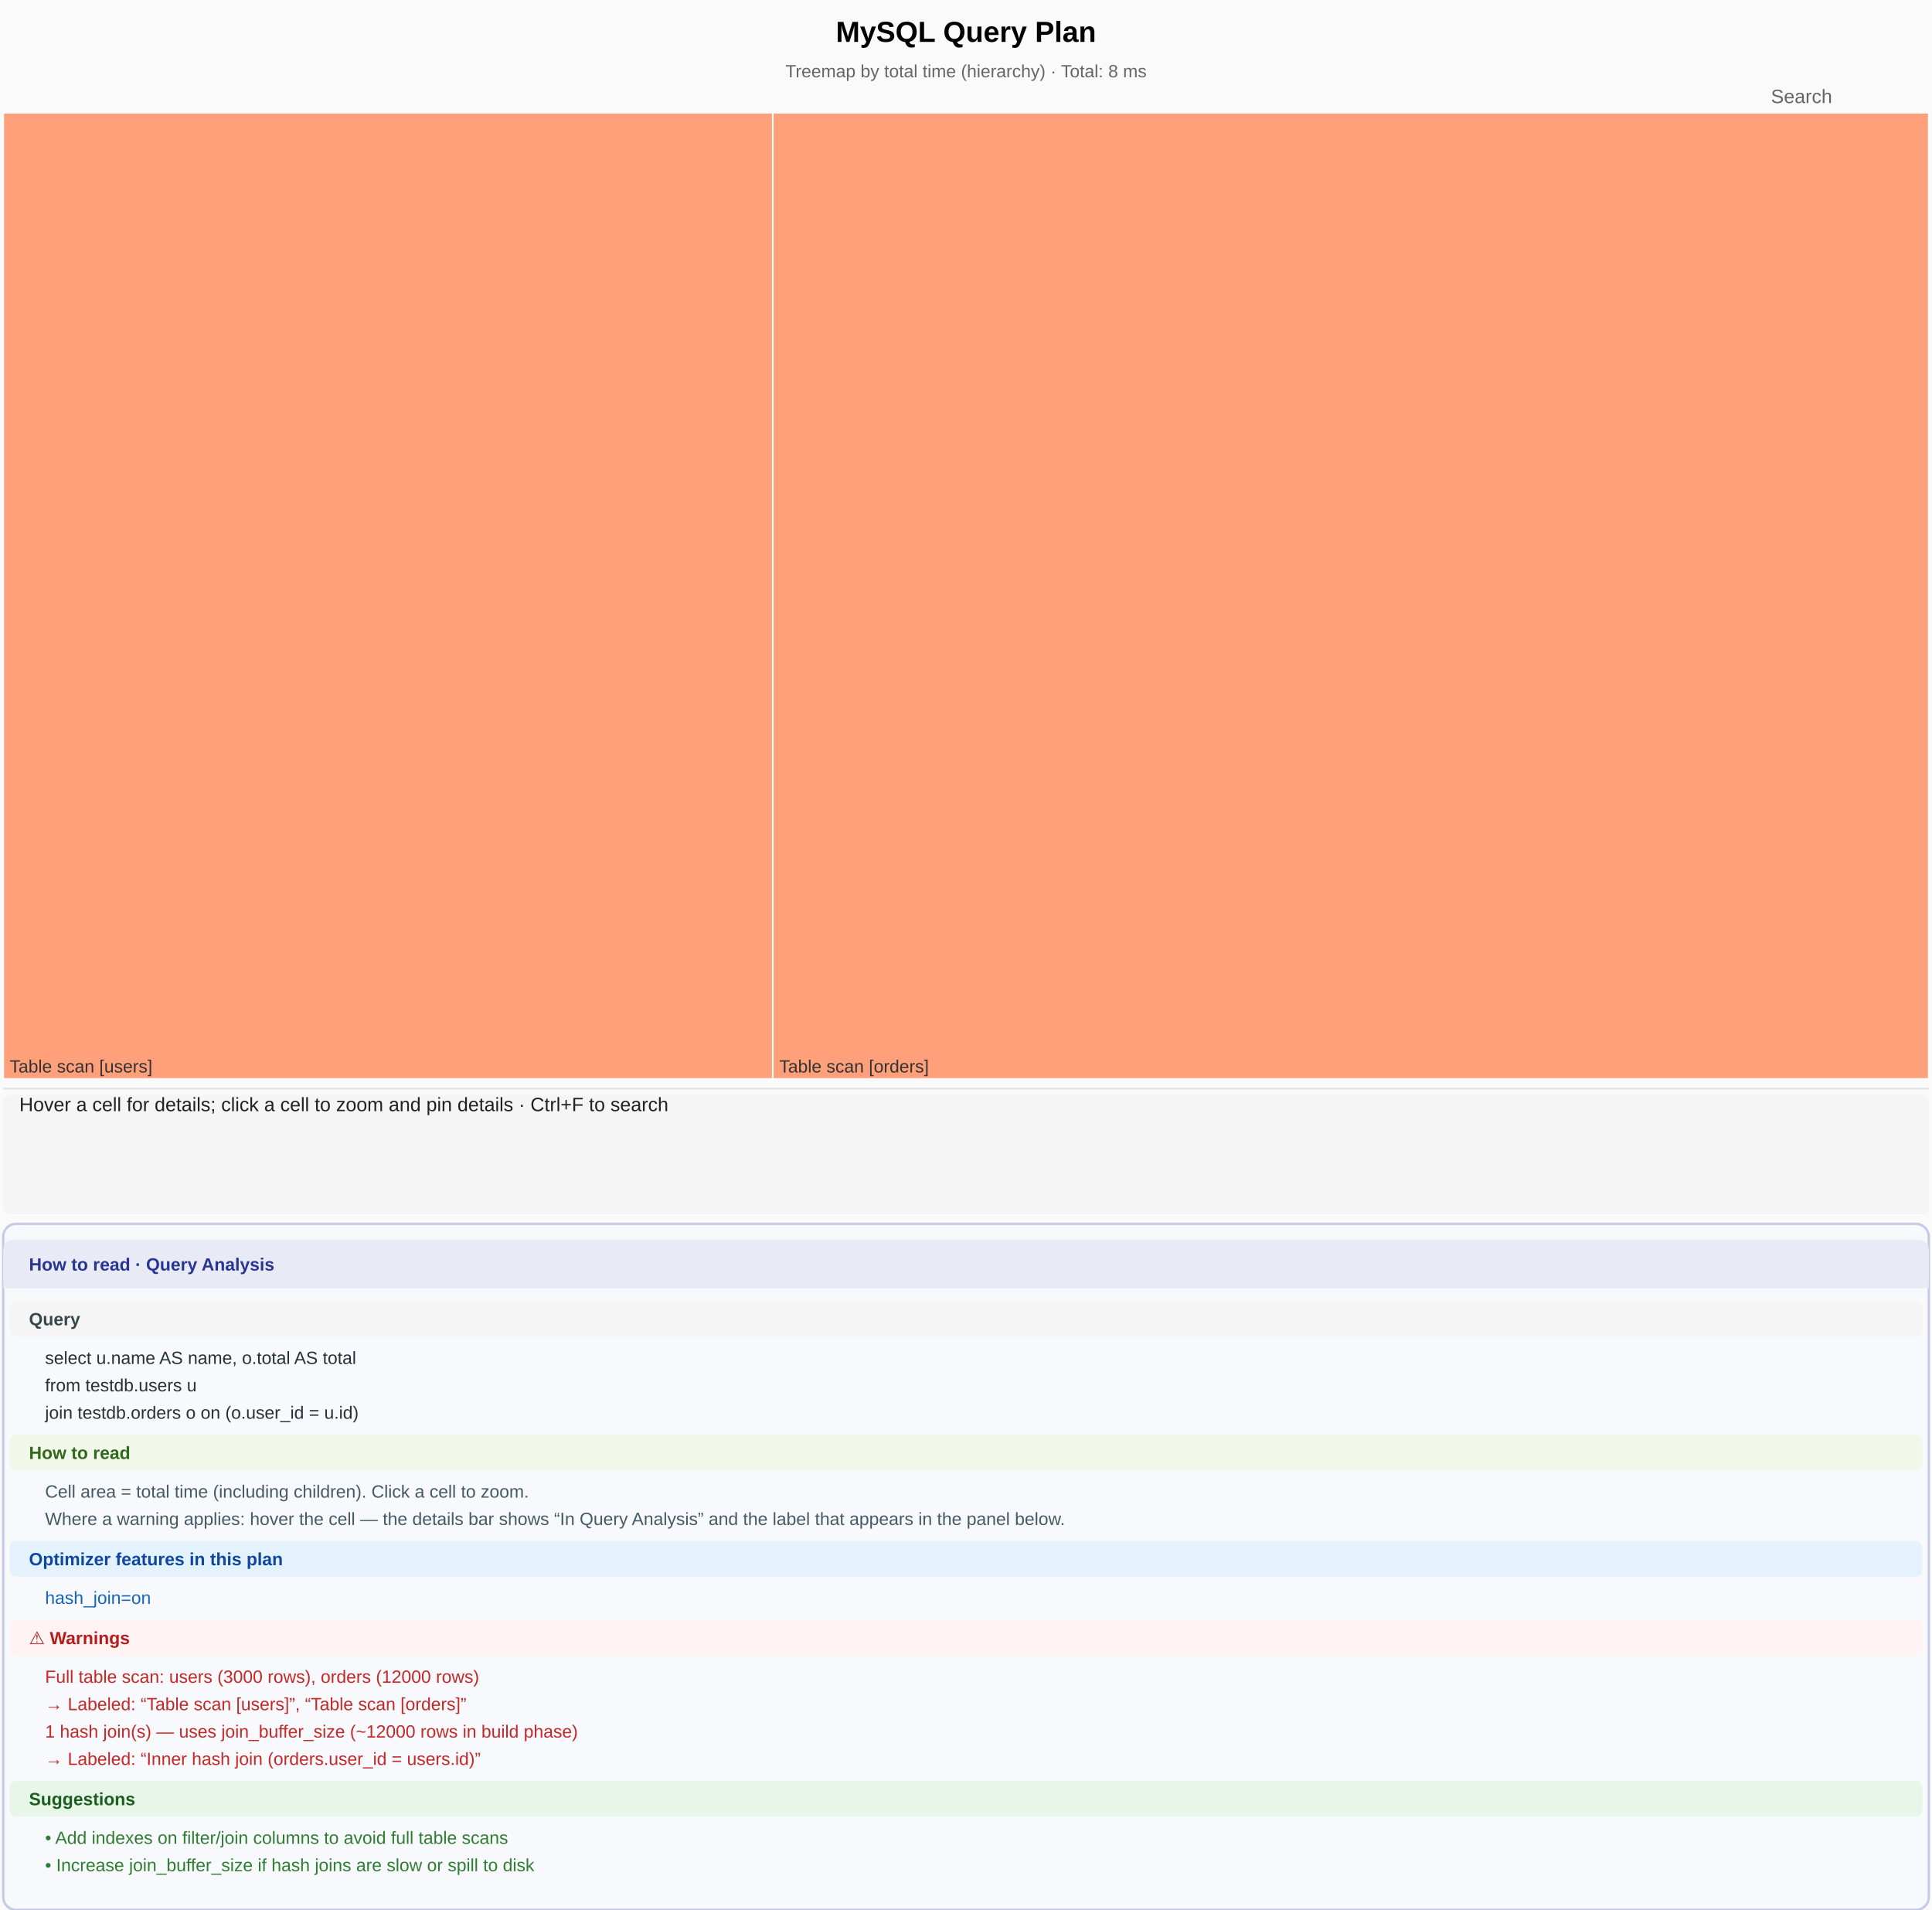
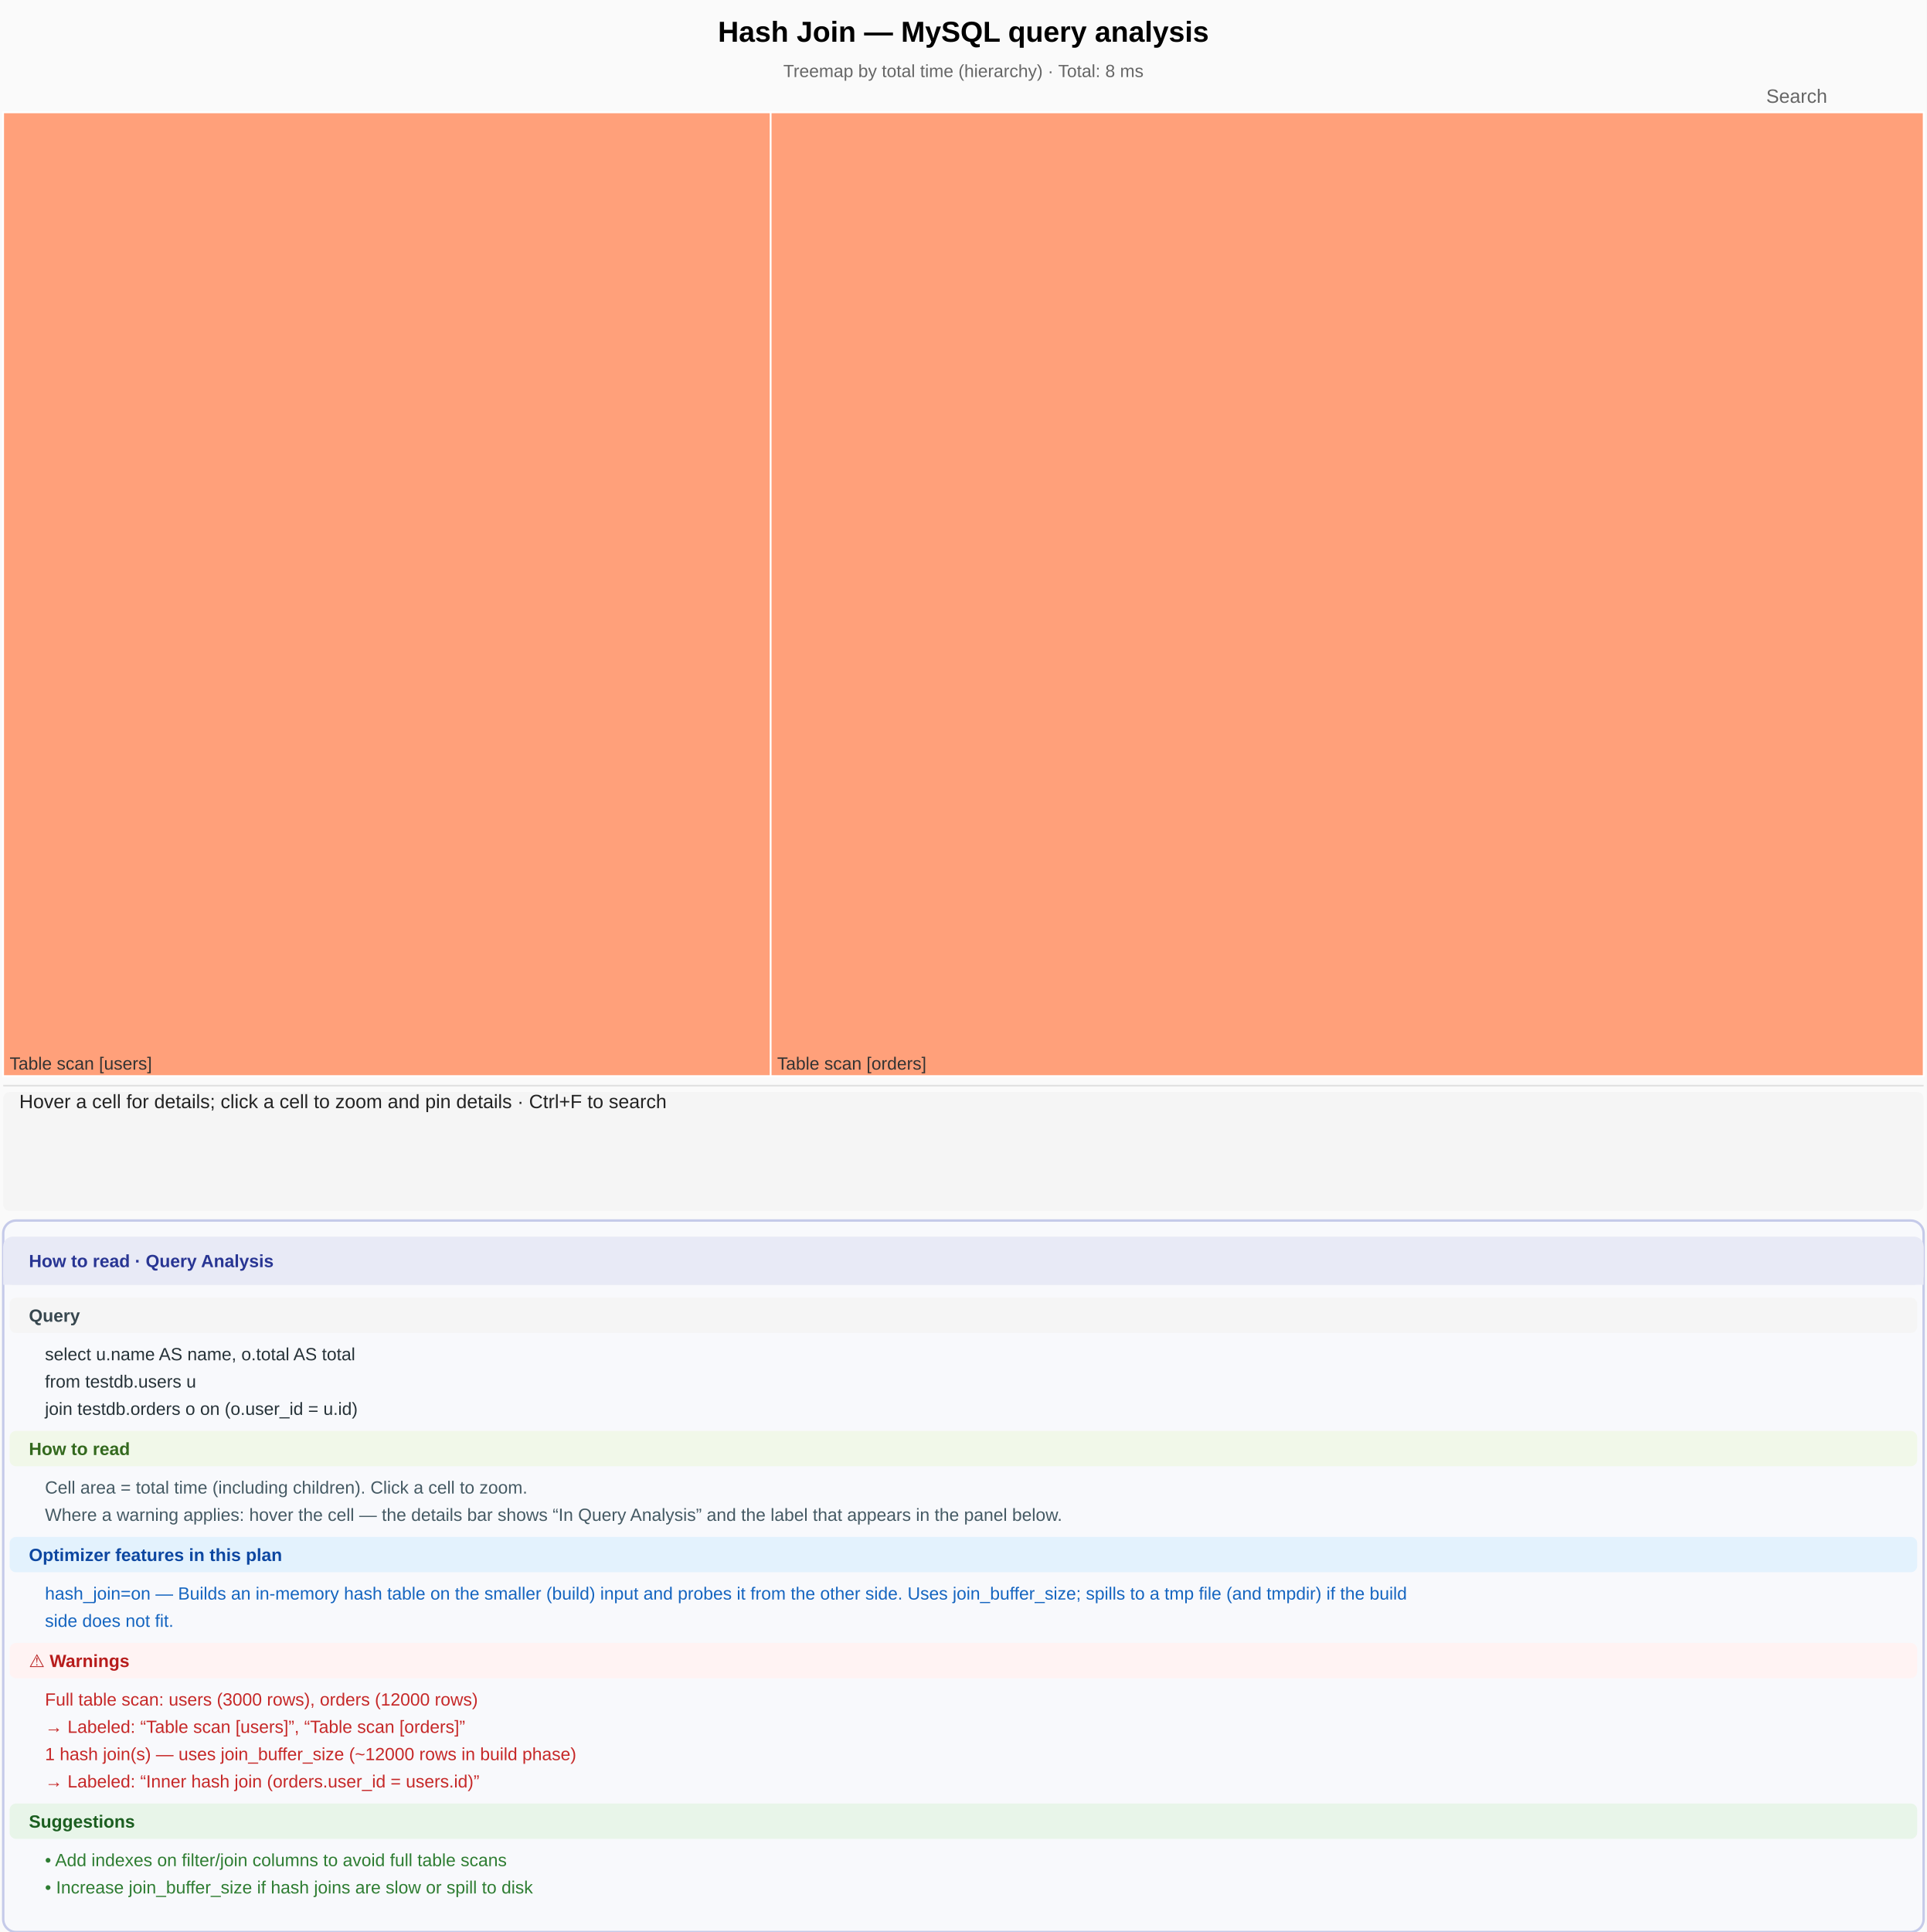
- <svg xmlns="http://www.w3.org/2000/svg" version="1.1" width="1200" height="1186">
+ <svg xmlns="http://www.w3.org/2000/svg" version="1.1" width="1200" height="1203" viewBox="0 0 1200 1203" style="max-width: 100%; height: auto;">
  <style>
  text { font-family: Arial, sans-serif; font-size: 11px; }
  .title { font-size: 18px; font-weight: bold; }
  .subtitle { font-size: 11px; fill: #666; }
  .treemap-cell { stroke: #fff; stroke-width: 1; cursor: pointer; }
  .treemap-cell:hover { opacity: 0.9; stroke: #333; stroke-width: 1.5; }
  .treemap-cell.in-query-analysis:hover { stroke: #c62828; stroke-width: 2.5; }
  .treemap-cell.highlight { stroke: rgb(230,0,230); stroke-width: 2; }
  .treemap-cell.zoomed { stroke: #111; stroke-width: 2; }
  #unzoom, #search { font-size: 12px; fill: #666; cursor: pointer; }
  #unzoom:hover, #search:hover { fill: #111; }
  #unzoom.hide { display: none; }
  .details-line { font-size: 12px; fill: #222; user-select: text; -webkit-user-select: text; }
  .details-line.dim { fill: #999; }
</style>
  <rect width="100%" height="100%" fill="#fafafa" />
-   <text x="600.0" y="26" text-anchor="middle" class="title">MySQL Query Plan</text>
+   <text x="600.0" y="26" text-anchor="middle" class="title">Hash Join — MySQL query analysis</text>
  <text x="600.0" y="48" text-anchor="middle" class="subtitle">Treemap by total time (hierarchy)  ·  Total: 8 ms</text>
  <text id="unzoom" class="hide" x="2" y="64" text-anchor="start">Reset Zoom</text>
  <text id="breadcrumb" x="600.0" y="64" text-anchor="middle" class="subtitle" />
  <text id="search" x="1138" y="64" text-anchor="end">Search</text>
  <g id="zoomable">
    <rect id="cell-0" class="treemap-cell in-query-analysis" x="2" y="70" width="1196" height="600" fill="rgb(255,99,71)" data-x="2" data-y="70" data-w="1196" data-h="600" data-label="Inner hash join (orders.user_id = users.id)" data-info="Inner hash join (orders.user_id = users.id)  ·  Self: 2 ms | Total: 8 ms  ·  Rows: 12000 | Loops: 1  ·  ⚠ In Query Analysis: 1 hash join(s) — uses join_buffer_size (~12000 rows in build phase)" data-analysis-msg="1 hash join(s) — uses join_buffer_size (~12000 rows in build phase)" />
    <text x="6" y="666" fill="#333" font-size="10" pointer-events="none">Inner hash join (orders.user...</text>
    <rect id="cell-1" class="treemap-cell in-query-analysis" x="2" y="70" width="478" height="600" fill="rgb(255,160,122)" data-x="2" data-y="70" data-w="478" data-h="600" data-label="Table scan [users]" data-info="Table scan [users]  ·  Self: 3 ms | Total: 3 ms  ·  Rows: 3000 | Loops: 1  ·  Table: users  ·  ⚠ In Query Analysis: Full table scan: users (3000 rows), orders (12000 rows)" data-analysis-msg="Full table scan: users (3000 rows), orders (12000 rows)" />
    <text x="6" y="666" fill="#333" font-size="10" pointer-events="none">Table scan [users]</text>
    <rect id="cell-2" class="treemap-cell in-query-analysis" x="480" y="70" width="718" height="600" fill="rgb(255,160,122)" data-x="480" data-y="70" data-w="718" data-h="600" data-label="Table scan [orders]" data-info="Table scan [orders]  ·  Self: 4 ms | Total: 4 ms  ·  Rows: 12000 | Loops: 1  ·  Table: orders  ·  ⚠ In Query Analysis: Full table scan: users (3000 rows), orders (12000 rows)" data-analysis-msg="Full table scan: users (3000 rows), orders (12000 rows)" />
    <text x="484" y="666" fill="#333" font-size="10" pointer-events="none">Table scan [orders]</text>
  </g>
  <line x1="2" y1="676" x2="1198" y2="676" stroke="#e0e0e0" stroke-width="1" />
  <rect x="2" y="680" width="1196" height="74" fill="#f5f5f5" rx="4" />
  <text id="details-l0" x="12" y="690" text-anchor="start" class="details-line">Hover a cell for details; click a cell to zoom and pin details  ·  Ctrl+F to search</text>
  <text id="details-l1" x="12" y="704" text-anchor="start" class="details-line" />
  <text id="details-l2" x="12" y="718" text-anchor="start" class="details-line" />
  <text id="details-l3" x="12" y="732" text-anchor="start" class="details-line" />
  <text id="details-l4" x="12" y="746" text-anchor="start" class="details-line" />
-   <rect x="2" y="760" width="1196" height="426" fill="#f8f9fc" stroke="#c5cae9" stroke-width="1.5" rx="8" />
+   <rect x="2" y="760" width="1196" height="443" fill="#f8f9fc" stroke="#c5cae9" stroke-width="1.5" rx="8" />
  <rect x="2" y="770" width="1196" height="30" fill="#e8eaf6" rx="6" />
  <rect x="2" y="776" width="1196" height="24" fill="#e8eaf6" />
  <text x="18" y="789" font-family="Arial,sans-serif" font-size="13" font-weight="bold" fill="#283593">How to read · Query Analysis</text>
  <rect x="6" y="808" width="1188" height="22" fill="#f5f5f5" rx="4" />
  <text x="18" y="823" font-family="Arial,sans-serif" font-size="11" font-weight="bold" fill="#37474f">Query</text>
  <text x="28" y="847" font-family="Courier New,Courier,monospace" font-size="11" fill="#263238">select u.name AS name, o.total AS total</text>
  <text x="28" y="864" font-family="Courier New,Courier,monospace" font-size="11" fill="#263238">from testdb.users u</text>
  <text x="28" y="881" font-family="Courier New,Courier,monospace" font-size="11" fill="#263238">  join testdb.orders o on (o.user_id = u.id)</text>
  <rect x="6" y="891" width="1188" height="22" fill="#f1f8e9" rx="4" />
  <text x="18" y="906" font-family="Arial,sans-serif" font-size="11" font-weight="bold" fill="#33691e">How to read</text>
  <text x="28" y="930" font-family="Arial,sans-serif" font-size="11" fill="#455a64">Cell area = total time (including children). Click a cell to zoom.</text>
  <text x="28" y="947" font-family="Arial,sans-serif" font-size="11" fill="#455a64">Where a warning applies: hover the cell — the details bar shows “In Query Analysis” and the label that appears in the panel below.</text>
  <rect x="6" y="957" width="1188" height="22" fill="#e3f2fd" rx="4" />
  <text x="18" y="972" font-family="Arial,sans-serif" font-size="11" font-weight="bold" fill="#0d47a1">Optimizer features in this plan</text>
-   <text x="28" y="996" font-family="Arial,sans-serif" font-size="11" fill="#1565c0">hash_join=on</text>
-   <rect x="6" y="1006" width="1188" height="22" fill="#fff3f3" rx="4" />
-   <text x="18" y="1021" font-family="Arial,sans-serif" font-size="11" font-weight="bold" fill="#b71c1c">⚠  Warnings</text>
-   <text x="28" y="1045" font-family="Arial,sans-serif" font-size="11" fill="#c62828">Full table scan: users (3000 rows), orders (12000 rows)</text>
-   <text x="28" y="1062" font-family="Arial,sans-serif" font-size="11" fill="#c62828">→ Labeled: “Table scan [users]”, “Table scan [orders]”</text>
-   <text x="28" y="1079" font-family="Arial,sans-serif" font-size="11" fill="#c62828">1 hash join(s) — uses join_buffer_size (~12000 rows in build phase)</text>
-   <text x="28" y="1096" font-family="Arial,sans-serif" font-size="11" fill="#c62828">→ Labeled: “Inner hash join (orders.user_id = users.id)”</text>
-   <rect x="6" y="1106" width="1188" height="22" fill="#e8f5e9" rx="4" />
-   <text x="18" y="1121" font-family="Arial,sans-serif" font-size="11" font-weight="bold" fill="#1b5e20">Suggestions</text>
-   <text x="28" y="1145" font-family="Arial,sans-serif" font-size="11" fill="#2e7d32">•  Add indexes on filter/join columns to avoid full table scans</text>
-   <text x="28" y="1162" font-family="Arial,sans-serif" font-size="11" fill="#2e7d32">•  Increase join_buffer_size if hash joins are slow or spill to disk</text>
+   <text x="28" y="996" font-family="Arial,sans-serif" font-size="11" fill="#1565c0">hash_join=on — Builds an in-memory hash table on the smaller (build) input and probes it from the other side. Uses join_buffer_size; spills to a tmp file (and tmpdir) if the build</text>
+   <text x="28" y="1013" font-family="Arial,sans-serif" font-size="11" fill="#1565c0">side does not fit.</text>
+   <rect x="6" y="1023" width="1188" height="22" fill="#fff3f3" rx="4" />
+   <text x="18" y="1038" font-family="Arial,sans-serif" font-size="11" font-weight="bold" fill="#b71c1c">⚠  Warnings</text>
+   <text x="28" y="1062" font-family="Arial,sans-serif" font-size="11" fill="#c62828">Full table scan: users (3000 rows), orders (12000 rows)</text>
+   <text x="28" y="1079" font-family="Arial,sans-serif" font-size="11" fill="#c62828">→ Labeled: “Table scan [users]”, “Table scan [orders]”</text>
+   <text x="28" y="1096" font-family="Arial,sans-serif" font-size="11" fill="#c62828">1 hash join(s) — uses join_buffer_size (~12000 rows in build phase)</text>
+   <text x="28" y="1113" font-family="Arial,sans-serif" font-size="11" fill="#c62828">→ Labeled: “Inner hash join (orders.user_id = users.id)”</text>
+   <rect x="6" y="1123" width="1188" height="22" fill="#e8f5e9" rx="4" />
+   <text x="18" y="1138" font-family="Arial,sans-serif" font-size="11" font-weight="bold" fill="#1b5e20">Suggestions</text>
+   <text x="28" y="1162" font-family="Arial,sans-serif" font-size="11" fill="#2e7d32">•  Add indexes on filter/join columns to avoid full table scans</text>
+   <text x="28" y="1179" font-family="Arial,sans-serif" font-size="11" fill="#2e7d32">•  Increase join_buffer_size if hash joins are slow or spill to disk</text>
</svg>
